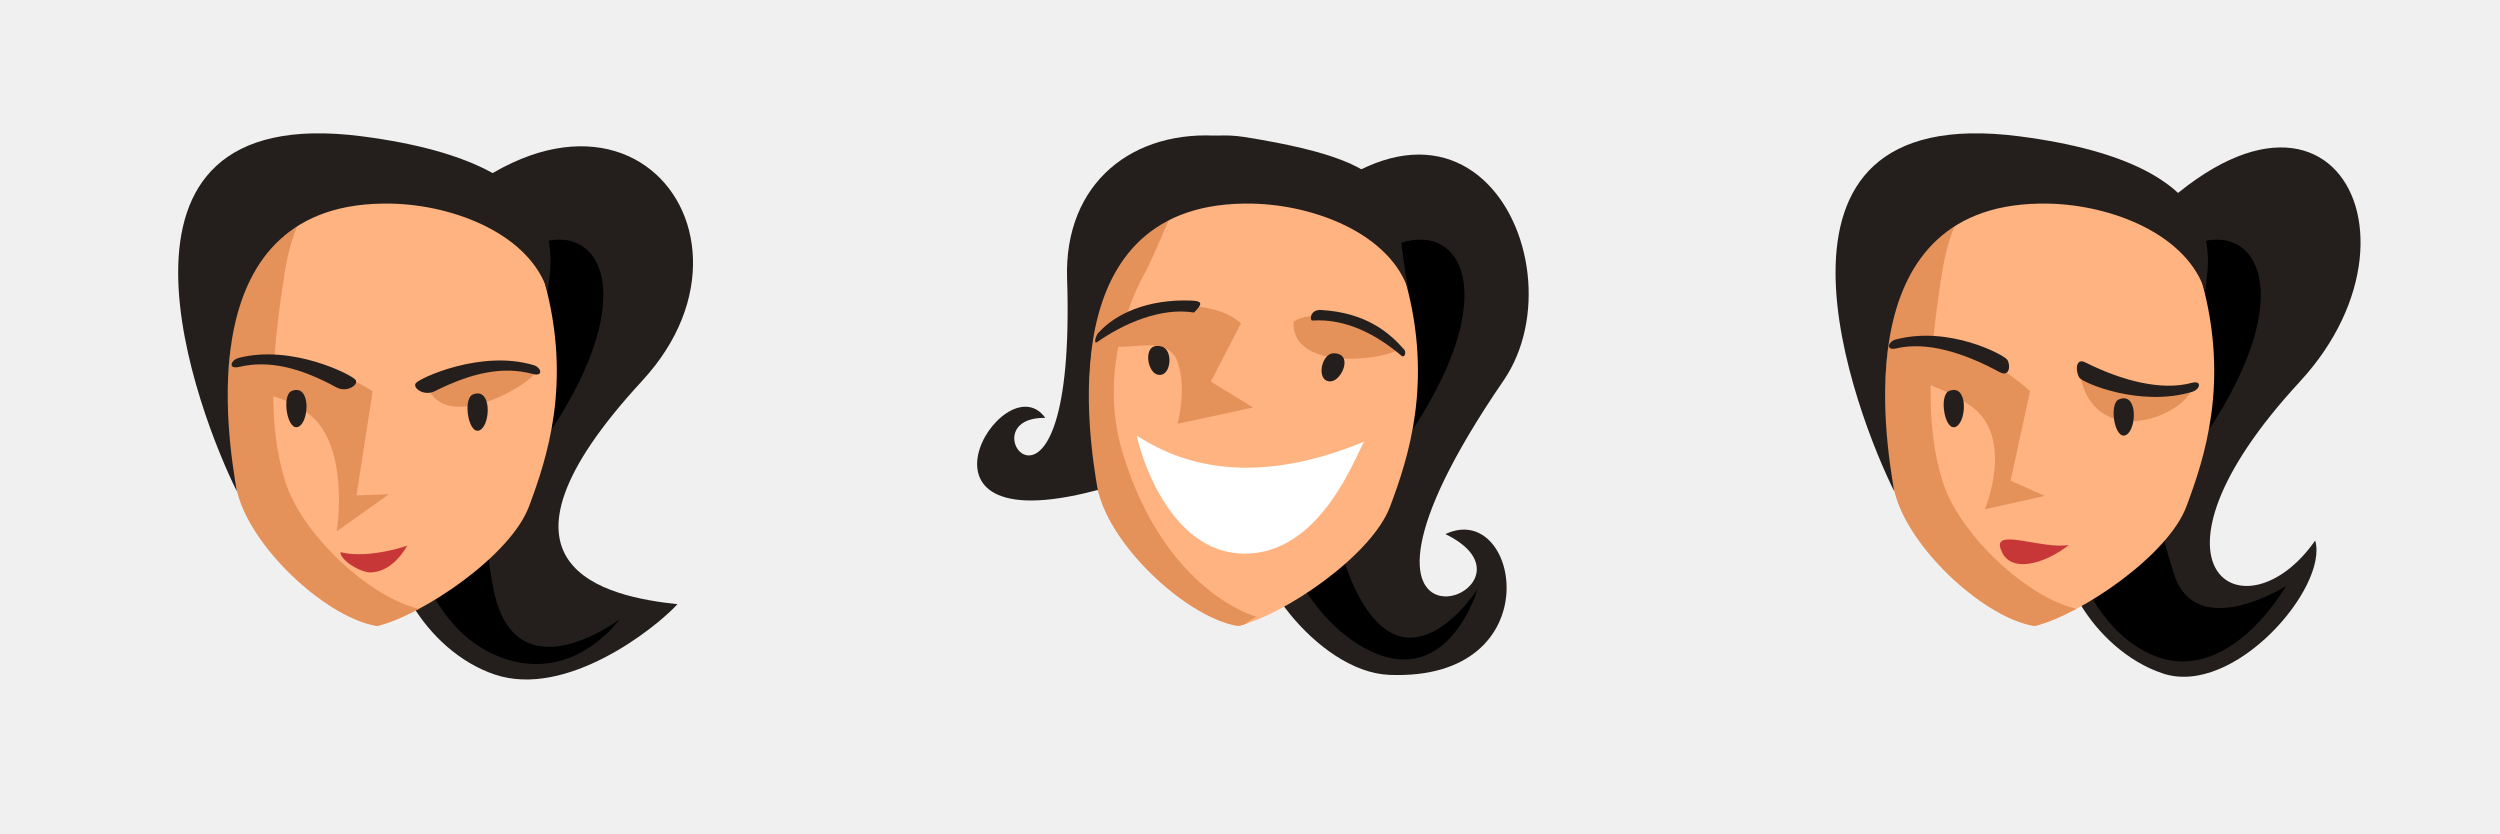
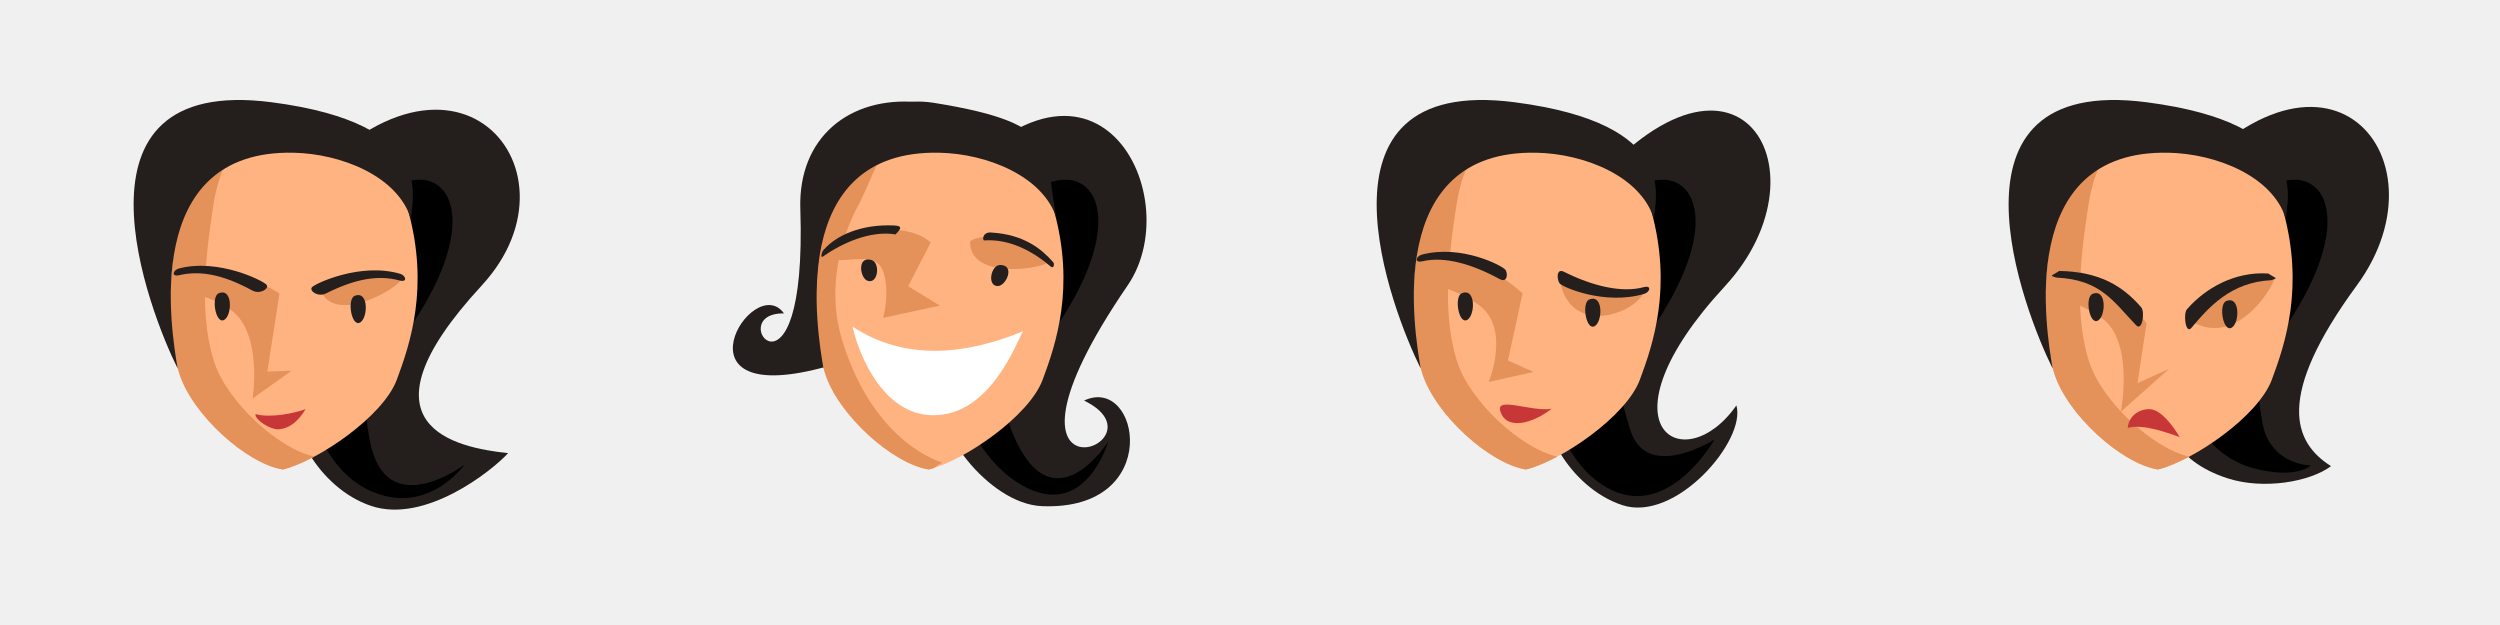
- <svg xmlns="http://www.w3.org/2000/svg" width="270" height="90" viewBox="0 0 71.438 23.812" version="1.1" id="svg8">
+ <svg xmlns="http://www.w3.org/2000/svg" width="360" height="90" viewBox="0 0 95.25 23.812" version="1.1" id="svg8">
  <defs id="defs2" />
  <g id="layer1" transform="translate(0,-273.1875)">
    <path style="fill:#241f1c;stroke:none;stroke-width:0.456px;stroke-linecap:butt;stroke-linejoin:miter;stroke-opacity:1" d="m 30.493,281.147 c 0.262,8.201 -3.034,3.947 -0.623,3.981 -1.189,-1.656 -4.496,3.774 1.713,2 0.753,-0.215 2.605,-4.078 1.995,-4.922 -1.062,-1.47 0.158,-2.253 0.158,-3.058 0,-0.805 1.182,-0.077 1.2,-2.071 -2.56,-0.221 -4.531,1.335 -4.444,4.07 z" id="path4532" />
    <path style="fill:#241f1c;stroke:none;stroke-width:0.456px;stroke-linecap:butt;stroke-linejoin:miter;stroke-opacity:1" d="m 18.358,284.061 c -4.968,5.373 -0.995,6.178 1.001,6.391 -0.64,0.699 -3.176,2.696 -5.218,2.011 -2.042,-0.684 -3.305,-3.193 -2.696,-4.037 1.062,-1.47 1.198,-3.142 1.198,-3.947 0,-0.805 -1.836,-1.247 -1.855,-3.24 6.115,-8.079 11.758,-1.71 7.569,2.821 z" id="path4500" />
    <path style="fill:#000000;fill-opacity:1;stroke:none;stroke-width:0.265px;stroke-linecap:butt;stroke-linejoin:miter;stroke-opacity:1" d="m 11.575,286.417 c -0.215,1.024 0.284,4.429 2.5,5.455 2.216,1.025 3.623,-0.982 3.623,-0.982 0,0 -3.014,2.274 -3.61,-0.934 -0.595,-3.208 0.523,-2.324 2.216,-5.391 3.268,-5.92 -2.924,-6.763 -4.729,1.852 z" id="path4508" />
    <path style="fill:#ffb380;stroke-width:0.456" d="m 11.263,277.502 c 2.416,-0.078 3.518,0.881 4.3,3.753 0.782,2.873 0.075,5.011 -0.447,6.405 -0.522,1.394 -2.991,3.08 -4.335,3.415 -1.377,-0.214 -3.463,-2.085 -3.957,-3.678 -0.494,-1.593 -0.409,-3.484 -0.003,-6.012 0.407,-2.528 2.027,-3.805 4.442,-3.884 z" id="rect3682" />
    <path style="fill:#e5915a;fill-opacity:1;stroke-width:0.456" d="m 10.268,277.615 c -1.862,0.365 -3.099,1.609 -3.447,3.771 -0.406,2.528 -0.492,4.419 0.003,6.012 0.494,1.593 2.581,3.464 3.958,3.678 0.342,-0.085 0.756,-0.259 1.193,-0.492 -1.374,-0.303 -3.349,-2.104 -3.828,-3.649 -0.494,-1.593 -0.409,-3.484 -0.003,-6.012 0.257,-1.599 1.001,-2.696 2.124,-3.308 z" id="rect3682-1" />
    <path style="fill:#241f1c;stroke:none;stroke-width:0.456px;stroke-linecap:butt;stroke-linejoin:miter;stroke-opacity:1" d="m 6.767,287.22 c -0.243,-1.44 -1.419,-8.339 4.418,-8.214 1.798,0.038 3.961,0.879 4.473,2.522 0.026,-0.758 1.038,-3.621 -5.31,-4.445 -8.193,-1.064 -4.631,8.047 -3.582,10.138 z" id="path4498" />
    <path style="fill:#c83737;stroke:none;stroke-width:0.632px;stroke-linecap:butt;stroke-linejoin:miter;stroke-opacity:1" d="m 10.599,289.544 c -0.287,0.014 -0.882,-0.347 -0.869,-0.58 0.603,0.162 1.5,-0.04 1.911,-0.187 -0.257,0.43 -0.593,0.745 -1.042,0.767 z" id="path3685" />
    <path style="fill:#e5915a;fill-opacity:1;stroke:none;stroke-width:0.265px;stroke-linecap:butt;stroke-linejoin:miter;stroke-opacity:1" d="m 10.649,284.366 -0.463,2.977 0.926,-0.033 -1.488,1.058 c 0,0 0.397,-2.48 -0.827,-3.373 -1.224,-0.893 -2.568,-0.434 -2.051,-1.422 1.84,-0.548 3.903,0.794 3.903,0.794 z" id="path4542" />
    <path style="fill:#241f1c;stroke:none;stroke-width:0.456px;stroke-linecap:butt;stroke-linejoin:miter;stroke-opacity:1" d="m 6.812,283.417 c 1.52,-0.399 3.245,0.481 3.347,0.624 0.101,0.142 -0.248,0.377 -0.548,0.214 -1.052,-0.572 -1.933,-0.782 -2.78,-0.583 -0.32,0.075 -0.241,-0.196 -0.018,-0.254 z" id="path4492" />
    <path style="fill:#e5915a;fill-opacity:1;stroke:none;stroke-width:0.265px;stroke-linecap:butt;stroke-linejoin:miter;stroke-opacity:1" d="m 12.206,284.208 c 0.493,1.414 3.022,-0.054 3.087,-0.398 -0.258,-0.249 -2.583,-0.387 -3.087,0.398 z" id="path4544" />
    <path id="path4494" d="m 15.247,283.62 c -1.506,-0.448 -3.259,0.376 -3.365,0.515 -0.106,0.139 0.236,0.384 0.541,0.231 1.07,-0.537 1.957,-0.719 2.798,-0.493 0.318,0.086 0.247,-0.188 0.026,-0.253 z" style="fill:#241f1c;stroke:none;stroke-width:0.456px;stroke-linecap:butt;stroke-linejoin:miter;stroke-opacity:1" />
    <path style="fill:#241f1c;stroke:none;stroke-width:0.377px;stroke-linecap:butt;stroke-linejoin:miter;stroke-opacity:1" d="m 8.332,284.361 c -0.298,0.124 -0.118,1.202 0.212,1.013 0.304,-0.174 0.33,-1.239 -0.212,-1.013 z" id="path4504" />
    <path id="path4506" d="m 13.51,284.461 c -0.298,0.124 -0.118,1.202 0.212,1.013 0.304,-0.174 0.33,-1.239 -0.212,-1.013 z" style="fill:#241f1c;stroke:none;stroke-width:0.377px;stroke-linecap:butt;stroke-linejoin:miter;stroke-opacity:1" />
    <path id="path4604" d="m 42.964,284.061 c -6.082,8.883 1.744,6.046 -1.661,4.388 2.124,-1.002 3.056,4.207 -1.599,4.023 -2.101,-0.083 -4.262,-3.201 -3.652,-4.045 1.062,-1.47 1.198,-3.142 1.198,-3.947 0,-0.805 -1.836,-1.247 -1.855,-3.24 6.115,-8.079 9.961,-0.671 7.569,2.821 z" style="fill:#241f1c;stroke:none;stroke-width:0.456px;stroke-linecap:butt;stroke-linejoin:miter;stroke-opacity:1" />
    <path id="path4606" d="m 36.182,286.417 c -0.215,1.024 0.798,4.366 3.014,5.391 2.216,1.025 3.024,-1.786 3.024,-1.786 0,0 -2.019,3.162 -3.525,-0.066 -1.062,-2.277 0.523,-2.324 2.216,-5.391 3.268,-5.92 -2.924,-6.763 -4.729,1.852 z" style="fill:#000000;fill-opacity:1;stroke:none;stroke-width:0.265px;stroke-linecap:butt;stroke-linejoin:miter;stroke-opacity:1" />
    <path id="path4608" d="m 35.87,277.502 c 2.416,-0.078 3.518,0.881 4.3,3.753 0.782,2.873 0.075,5.011 -0.447,6.405 -0.522,1.394 -2.991,3.08 -4.335,3.415 -1.377,-0.214 -3.463,-2.085 -3.957,-3.678 -0.494,-1.593 -0.409,-3.484 -0.003,-6.012 0.407,-2.528 2.027,-3.805 4.442,-3.884 z" style="fill:#ffb380;stroke-width:0.456" />
    <path id="path4610" d="m 34.874,277.615 c -1.862,0.365 -3.099,1.609 -3.447,3.771 -0.406,2.528 -0.492,4.419 0.003,6.012 0.494,1.593 2.581,3.464 3.958,3.678 0.342,-0.085 0.077,-0.032 0.514,-0.265 0,0 -2.611,-0.688 -3.823,-4.685 -0.836,-2.758 0.672,-5.203 0.672,-5.203 0.829,-1.735 1.001,-2.696 2.124,-3.308 z" style="fill:#e5915a;fill-opacity:1;stroke-width:0.456" />
    <path id="path4612" d="m 31.373,287.22 c -0.243,-1.44 -1.419,-8.339 4.418,-8.214 1.798,0.038 3.961,0.879 4.473,2.522 -0.569,-2.587 0.403,-3.605 -4.678,-4.422 -4.864,-0.782 -5.263,8.024 -4.213,10.114 z" style="fill:#241f1c;stroke:none;stroke-width:0.456px;stroke-linecap:butt;stroke-linejoin:miter;stroke-opacity:1" />
    <path id="path4614" d="m 32.482,285.632 c 2.026,1.332 4.348,1.062 6.496,0.177 -0.257,0.43 -1.248,3.233 -3.45,3.199 -1.914,-0.03 -2.819,-2.354 -3.046,-3.376 z" style="fill:#ffffff;stroke:none;stroke-width:0.632px;stroke-linecap:butt;stroke-linejoin:miter;stroke-opacity:1" />
    <path id="path4530" d="m 36.963,282.38 c -0.059,1.497 2.831,1.057 3.018,0.761 -0.148,-0.326 -2.261,-1.307 -3.018,-0.761 z" style="fill:#e5915a;fill-opacity:1;stroke:none;stroke-width:0.265px;stroke-linecap:butt;stroke-linejoin:miter;stroke-opacity:1" />
    <path style="fill:#241f1c;stroke:none;stroke-width:0.456px;stroke-linecap:butt;stroke-linejoin:miter;stroke-opacity:1" d="m 37.757,282.045 c -0.335,-0.019 -0.336,0.307 -0.254,0.302 0.969,-0.066 1.861,0.423 2.534,0.999 0.112,0.096 0.158,-0.12 0.076,-0.183 -0.412,-0.469 -1.081,-1.044 -2.356,-1.117 z" id="path4622" />
    <path style="fill:#241f1c;stroke:none;stroke-width:0.377px;stroke-linecap:butt;stroke-linejoin:miter;stroke-opacity:1" d="m 38.11,283.283 c -0.364,-0.002 -0.516,0.823 -0.084,0.802 0.314,-0.015 0.661,-0.799 0.084,-0.802 z" id="path4626" />
    <path id="path4528" d="m 35.461,282.425 -0.861,1.667 1.207,0.739 -2.16,0.466 c 0,0 0.271,-0.941 0.012,-1.741 -0.363,-1.123 -2.24,0.155 -2.148,-0.942 1.102,-0.747 3.078,-0.974 3.949,-0.188 z" style="fill:#e5915a;fill-opacity:1;stroke:none;stroke-width:0.265px;stroke-linecap:butt;stroke-linejoin:miter;stroke-opacity:1" />
    <path id="path4524" d="m 34.118,282.118 c -0.959,-0.157 -2.04,0.333 -2.764,0.843 -0.121,0.085 -0.034,-0.229 0.054,-0.284 0.461,-0.509 1.374,-0.954 2.648,-0.9 0.302,0.013 0.317,0.092 0.062,0.341 z" style="fill:#241f1c;stroke:none;stroke-width:0.456px;stroke-linecap:butt;stroke-linejoin:miter;stroke-opacity:1" />
    <path id="path4526" d="m 33.202,283.092 c 0.349,0.103 0.257,0.936 -0.15,0.792 -0.296,-0.105 -0.403,-0.955 0.15,-0.792 z" style="fill:#241f1c;stroke:none;stroke-width:0.377px;stroke-linecap:butt;stroke-linejoin:miter;stroke-opacity:1" />
    <path id="path4534" d="m 65.718,284.094 c -4.968,5.373 -1.557,7.401 0.439,4.539 0.386,1.328 -2.316,4.482 -4.358,3.797 -2.042,-0.684 -3.305,-3.193 -2.696,-4.037 1.062,-1.47 0.901,-3.076 0.901,-3.881 0,-0.805 -0.15,-1.247 -0.169,-3.24 6.115,-8.079 10.072,-1.71 5.883,2.821 z" style="fill:#241f1c;stroke:none;stroke-width:0.456px;stroke-linecap:butt;stroke-linejoin:miter;stroke-opacity:1" />
    <path id="path4536" d="m 58.936,286.417 c -0.215,1.024 0.284,4.429 2.5,5.455 2.216,1.025 3.888,-1.941 3.888,-1.941 0,0 -2.584,1.646 -3.213,-0.371 -0.97,-3.115 -0.139,-1.927 1.554,-4.994 3.268,-5.92 -2.924,-6.763 -4.729,1.852 z" style="fill:#000000;fill-opacity:1;stroke:none;stroke-width:0.265px;stroke-linecap:butt;stroke-linejoin:miter;stroke-opacity:1" />
    <path id="path4538" d="m 58.624,277.502 c 2.416,-0.078 3.518,0.881 4.3,3.753 0.782,2.873 0.075,5.011 -0.447,6.405 -0.522,1.394 -2.991,3.08 -4.335,3.415 -1.377,-0.214 -3.463,-2.085 -3.957,-3.678 -0.494,-1.593 -0.409,-3.484 -0.003,-6.012 0.407,-2.528 2.027,-3.805 4.442,-3.884 z" style="fill:#ffb380;stroke-width:0.456" />
    <path id="path4540" d="m 57.628,277.615 c -1.862,0.365 -3.099,1.609 -3.447,3.771 -0.406,2.528 -0.492,4.419 0.003,6.012 0.494,1.593 2.581,3.464 3.958,3.678 0.342,-0.085 0.756,-0.259 1.193,-0.492 -1.374,-0.303 -3.349,-2.104 -3.828,-3.649 -0.494,-1.593 -0.409,-3.484 -0.003,-6.012 0.257,-1.599 1.001,-2.696 2.124,-3.308 z" style="fill:#e5915a;fill-opacity:1;stroke-width:0.456" />
    <path id="path4543" d="m 54.127,287.22 c -0.243,-1.44 -1.419,-8.339 4.418,-8.214 1.798,0.038 3.961,0.879 4.473,2.522 0.026,-0.758 1.038,-3.621 -5.31,-4.445 -8.193,-1.064 -4.631,8.047 -3.582,10.138 z" style="fill:#241f1c;stroke:none;stroke-width:0.456px;stroke-linecap:butt;stroke-linejoin:miter;stroke-opacity:1" />
    <path id="path4545" d="m 57.157,288.831 c -0.146,-0.539 1.219,0.059 1.961,-0.071 -0.683,0.544 -1.746,0.867 -1.961,0.071 z" style="fill:#c83737;stroke:none;stroke-width:0.632px;stroke-linecap:butt;stroke-linejoin:miter;stroke-opacity:1" />
    <path id="path4547" d="m 58.01,284.366 -0.557,2.556 0.973,0.435 -1.706,0.383 c 0,0 0.849,-2.039 -0.375,-2.932 -1.224,-0.893 -2.568,-0.715 -2.051,-1.703 1.84,-0.548 3.716,1.262 3.716,1.262 z" style="fill:#e5915a;fill-opacity:1;stroke:none;stroke-width:0.265px;stroke-linecap:butt;stroke-linejoin:miter;stroke-opacity:1" />
    <path id="path4549" d="m 54.173,282.888 c 1.52,-0.399 3.082,0.434 3.183,0.577 0.101,0.142 0.079,0.517 -0.221,0.354 -1.052,-0.572 -2.097,-0.876 -2.944,-0.677 -0.32,0.075 -0.241,-0.196 -0.018,-0.254 z" style="fill:#241f1c;stroke:none;stroke-width:0.456px;stroke-linecap:butt;stroke-linejoin:miter;stroke-opacity:1" />
    <path id="path4551" d="m 59.427,283.854 c 0.392,2.243 3.019,1.259 3.249,0.354 -0.654,0.148 -2.418,-0.063 -3.249,-0.354 z" style="fill:#e5915a;fill-opacity:1;stroke:none;stroke-width:0.265px;stroke-linecap:butt;stroke-linejoin:miter;stroke-opacity:1" />
    <path style="fill:#241f1c;stroke:none;stroke-width:0.456px;stroke-linecap:butt;stroke-linejoin:miter;stroke-opacity:1" d="m 62.647,284.383 c -1.506,0.448 -3.119,-0.259 -3.225,-0.398 -0.106,-0.139 -0.139,-0.595 0.167,-0.442 1.07,0.537 2.191,0.813 3.032,0.586 0.318,-0.086 0.247,0.188 0.026,0.253 z" id="path4553" />
    <path id="path4555" d="m 55.692,284.361 c -0.298,0.124 -0.118,1.202 0.212,1.013 0.304,-0.174 0.33,-1.239 -0.212,-1.013 z" style="fill:#241f1c;stroke:none;stroke-width:0.377px;stroke-linecap:butt;stroke-linejoin:miter;stroke-opacity:1" />
    <path style="fill:#241f1c;stroke:none;stroke-width:0.377px;stroke-linecap:butt;stroke-linejoin:miter;stroke-opacity:1" d="m 60.548,284.6 c -0.298,0.124 -0.118,1.202 0.212,1.013 0.304,-0.174 0.33,-1.239 -0.212,-1.013 z" id="path4557" />
+     <path id="path4601" d="m 89.795,284.061 c -3.116,4.249 -2.417,5.979 -0.983,6.887 -0.805,0.6 -2.58,0.91 -3.961,0.457 -2.047,-0.671 -2.578,-2.134 -1.968,-2.978 1.062,-1.47 1.198,-3.142 1.198,-3.947 0,-0.805 -1.836,-1.247 -1.855,-3.24 6.115,-8.079 11.219,-2.155 7.569,2.821 z" style="fill:#241f1c;stroke:none;stroke-width:0.456px;stroke-linecap:butt;stroke-linejoin:miter;stroke-opacity:1" />
+     <path id="path4603" d="m 83.013,286.417 c -0.215,1.024 0.446,3.936 2.797,4.595 1.654,0.463 2.234,-0.089 2.234,-0.089 0,0 -1.592,-0.008 -1.857,-1.694 -0.506,-3.223 -0.139,-1.596 1.554,-4.663 3.268,-5.92 -2.924,-6.763 -4.729,1.852 z" style="fill:#000000;fill-opacity:1;stroke:none;stroke-width:0.265px;stroke-linecap:butt;stroke-linejoin:miter;stroke-opacity:1" />
+     <path id="path4575" d="m 82.701,277.502 c 2.416,-0.078 3.518,0.881 4.3,3.753 0.782,2.873 0.075,5.011 -0.447,6.405 -0.522,1.394 -2.991,3.08 -4.335,3.415 -1.377,-0.214 -3.463,-2.085 -3.957,-3.678 -0.494,-1.593 -0.409,-3.484 -0.003,-6.012 0.407,-2.528 2.027,-3.805 4.442,-3.884 z" style="fill:#ffb380;stroke-width:0.456" />
+     <path id="path4577" d="m 81.706,277.615 c -1.862,0.365 -3.099,1.609 -3.447,3.771 -0.406,2.528 -0.492,4.419 0.003,6.012 0.494,1.593 2.581,3.464 3.958,3.678 0.342,-0.085 0.756,-0.259 1.193,-0.492 -1.374,-0.303 -3.349,-2.104 -3.828,-3.649 -0.494,-1.593 -0.409,-3.484 -0.003,-6.012 0.257,-1.599 1.001,-2.696 2.124,-3.308 z" style="fill:#e5915a;fill-opacity:1;stroke-width:0.456" />
+     <path id="path4605" d="m 78.204,287.22 c -0.243,-1.44 -1.419,-8.339 4.418,-8.214 1.798,0.038 3.961,0.879 4.473,2.522 0.026,-0.758 1.038,-3.621 -5.31,-4.445 -8.193,-1.064 -4.631,8.047 -3.582,10.138 z" style="fill:#241f1c;stroke:none;stroke-width:0.456px;stroke-linecap:butt;stroke-linejoin:miter;stroke-opacity:1" />
+     <path id="path4581" d="m 81.068,289.489 c 0.603,-0.162 1.566,0.205 1.978,0.352 -0.257,-0.43 -0.725,-1.077 -1.175,-1.065 -0.472,0.013 -0.783,0.347 -0.803,0.712 z" style="fill:#c83737;stroke:none;stroke-width:0.632px;stroke-linecap:butt;stroke-linejoin:miter;stroke-opacity:1" />
+     <path id="path4583" d="m 81.783,285.512 -0.346,2.275 1.207,-0.548 -1.839,1.631 c 0,0 0.514,-2.656 -0.71,-3.549 -1.224,-0.893 -2.428,-0.762 -1.91,-1.75 1.84,-0.548 3.599,1.94 3.599,1.94 z" style="fill:#e5915a;fill-opacity:1;stroke:none;stroke-width:0.265px;stroke-linecap:butt;stroke-linejoin:miter;stroke-opacity:1" />
+     <path id="path4585" d="m 78.456,283.51 c 1.554,0.03 2.428,0.581 3.125,1.387 0.146,0.169 0.044,0.929 -0.193,0.684 -0.857,-0.886 -1.339,-1.744 -3.048,-1.818 -0.253,-0.081 -0.175,-0.07 -0.016,-0.17 z" style="fill:#241f1c;stroke:none;stroke-width:0.456px;stroke-linecap:butt;stroke-linejoin:miter;stroke-opacity:1" />
+     <path id="path4587" d="m 83.402,285.374 c 1.755,1.145 3.178,-1.209 3.243,-1.552 -0.258,-0.249 -2.739,0.768 -3.243,1.552 z" style="fill:#e5915a;fill-opacity:1;stroke:none;stroke-width:0.265px;stroke-linecap:butt;stroke-linejoin:miter;stroke-opacity:1" />
+     <path id="path4591" d="m 79.723,284.386 c -0.298,0.124 -0.118,1.202 0.212,1.013 0.304,-0.174 0.33,-1.239 -0.212,-1.013 z" style="fill:#241f1c;stroke:none;stroke-width:0.377px;stroke-linecap:butt;stroke-linejoin:miter;stroke-opacity:1" />
+     <path style="fill:#241f1c;stroke:none;stroke-width:0.377px;stroke-linecap:butt;stroke-linejoin:miter;stroke-opacity:1" d="m 84.816,284.659 c -0.298,0.124 -0.118,1.202 0.212,1.013 0.304,-0.174 0.33,-1.239 -0.212,-1.013 z" id="path4593" />
+     <path style="fill:#241f1c;stroke:none;stroke-width:0.456px;stroke-linecap:butt;stroke-linejoin:miter;stroke-opacity:1" d="m 86.422,283.609 c -1.273,-0.086 -2.405,0.558 -3.101,1.364 -0.146,0.169 -0.05,0.968 0.17,0.707 0.669,-0.793 1.503,-1.744 3.048,-1.818 0.253,-0.081 0.175,-0.07 0.016,-0.17 z" id="path4599" />
  </g>
</svg>
